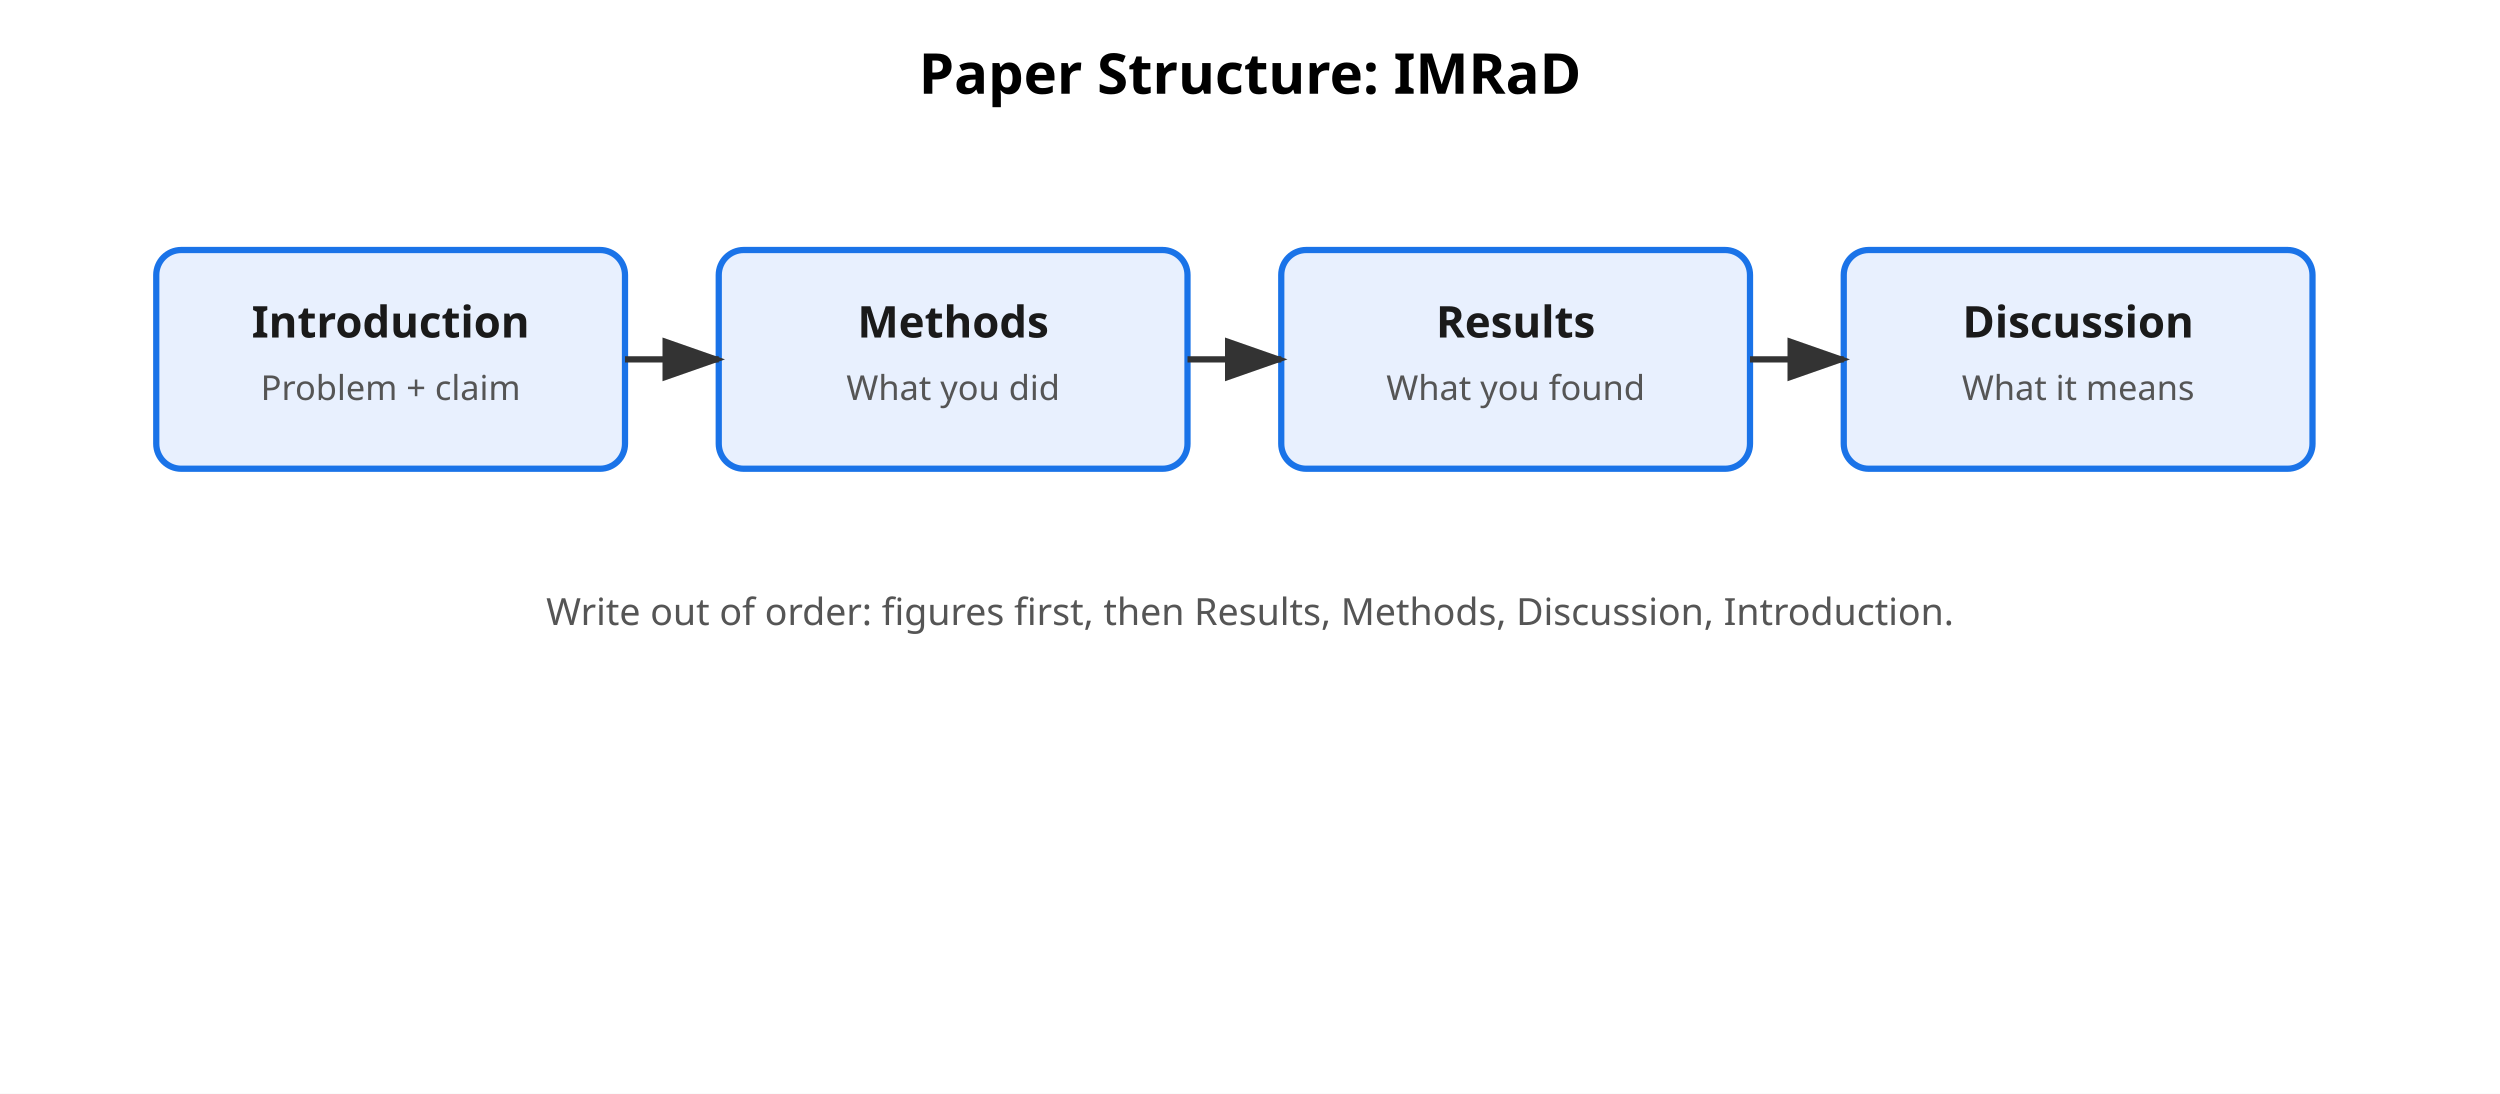
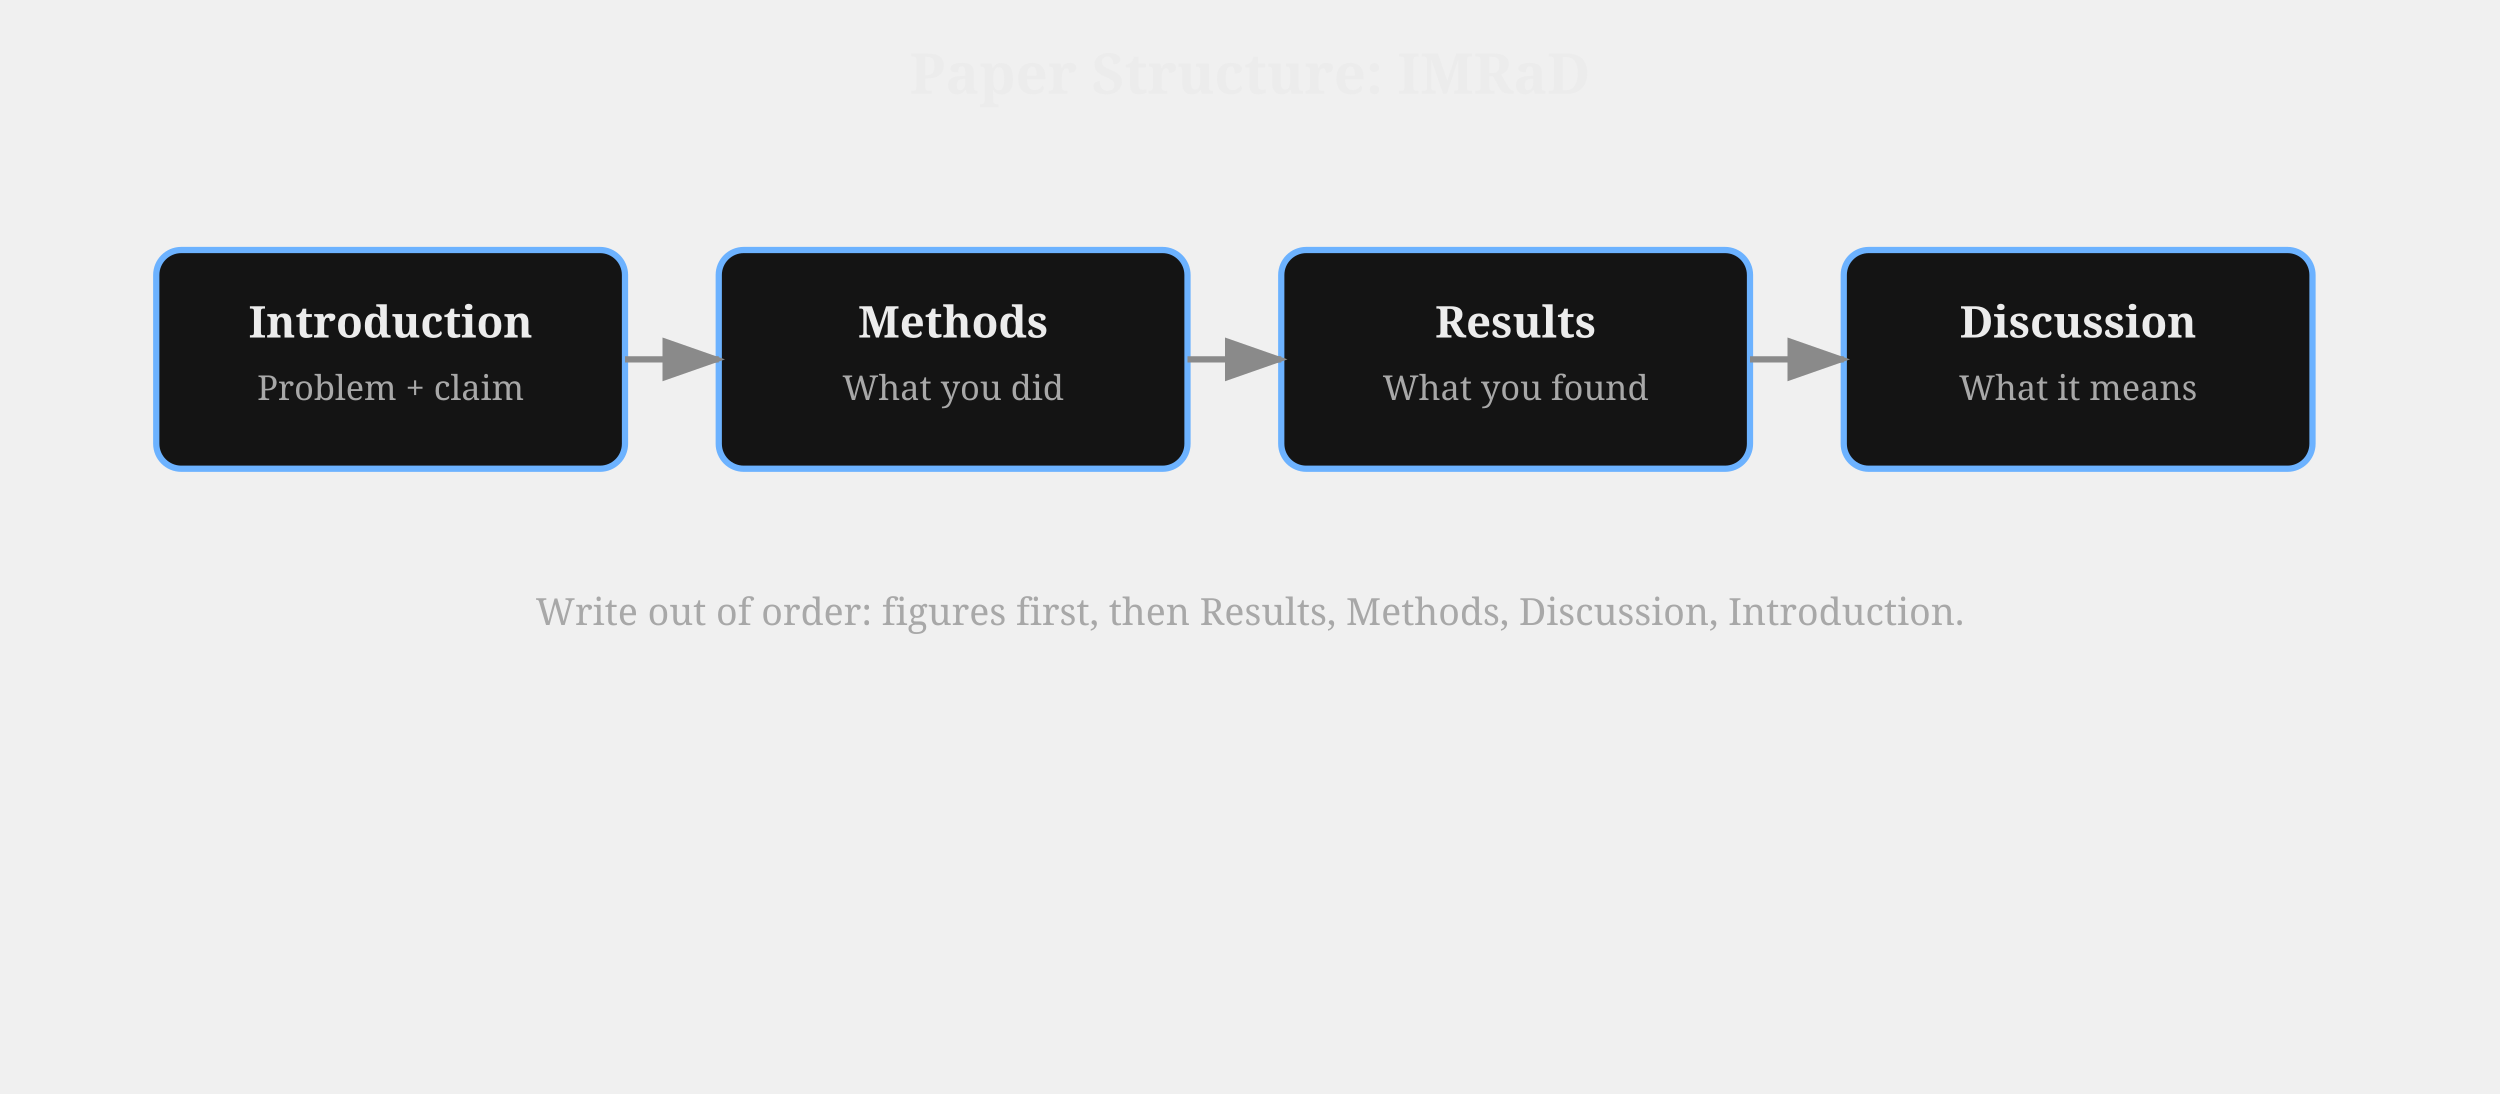
- <svg xmlns="http://www.w3.org/2000/svg" width="800" height="350" viewBox="0 0 800 350" font-family="sans-serif">
-   <rect width="800" height="350" fill="#ffffff" />
+ <svg xmlns="http://www.w3.org/2000/svg" width="800" height="350" viewBox="0 0 800 350" font-family="'Charis SIL',Georgia,serif">
  <defs>
    <marker id="arrowhead" markerWidth="10" markerHeight="7" refX="9" refY="3.5" orient="auto">
-       <polygon points="0 0, 10 3.5, 0 7" fill="#333" />
+       <polygon points="0 0, 10 3.5, 0 7" fill="#8a8a8a" />
    </marker>
  </defs>
-   <text x="400" y="30" text-anchor="middle" font-size="18" font-weight="bold">Paper Structure: IMRaD</text>
-   <rect x="50" y="80" width="150" height="70" rx="8" fill="#e8f0fe" stroke="#1a73e8" stroke-width="2" />
-   <text x="125.0" y="108" text-anchor="middle" font-size="14" font-weight="bold" fill="#1a1a1a">Introduction</text>
-   <text x="125.0" y="128" text-anchor="middle" font-size="11" fill="#555">Problem + claim</text>
-   <rect x="230" y="80" width="150" height="70" rx="8" fill="#e8f0fe" stroke="#1a73e8" stroke-width="2" />
-   <text x="305.0" y="108" text-anchor="middle" font-size="14" font-weight="bold" fill="#1a1a1a">Methods</text>
-   <text x="305.0" y="128" text-anchor="middle" font-size="11" fill="#555">What you did</text>
-   <rect x="410" y="80" width="150" height="70" rx="8" fill="#e8f0fe" stroke="#1a73e8" stroke-width="2" />
-   <text x="485.0" y="108" text-anchor="middle" font-size="14" font-weight="bold" fill="#1a1a1a">Results</text>
-   <text x="485.0" y="128" text-anchor="middle" font-size="11" fill="#555">What you found</text>
-   <rect x="590" y="80" width="150" height="70" rx="8" fill="#e8f0fe" stroke="#1a73e8" stroke-width="2" />
-   <text x="665.0" y="108" text-anchor="middle" font-size="14" font-weight="bold" fill="#1a1a1a">Discussion</text>
-   <text x="665.0" y="128" text-anchor="middle" font-size="11" fill="#555">What it means</text>
-   <line x1="200" y1="115" x2="230" y2="115" stroke="#333" stroke-width="2" marker-end="url(#arrowhead)" />
-   <line x1="380" y1="115" x2="410" y2="115" stroke="#333" stroke-width="2" marker-end="url(#arrowhead)" />
-   <line x1="560" y1="115" x2="590" y2="115" stroke="#333" stroke-width="2" marker-end="url(#arrowhead)" />
-   <text x="400" y="200" text-anchor="middle" font-size="12" fill="#555">Write out of order: figures first, then Results, Methods, Discussion, Introduction.</text>
+   <text x="400" y="30" text-anchor="middle" font-size="18" font-weight="bold" style="fill:#ececec">Paper Structure: IMRaD</text>
+   <rect x="50" y="80" width="150" height="70" rx="8" fill="#141414" stroke="#6cb2ff" stroke-width="2" />
+   <text x="125.0" y="108" text-anchor="middle" font-size="14" font-weight="bold" fill="#ececec">Introduction</text>
+   <text x="125.0" y="128" text-anchor="middle" font-size="11" fill="#a8a8a8">Problem + claim</text>
+   <rect x="230" y="80" width="150" height="70" rx="8" fill="#141414" stroke="#6cb2ff" stroke-width="2" />
+   <text x="305.0" y="108" text-anchor="middle" font-size="14" font-weight="bold" fill="#ececec">Methods</text>
+   <text x="305.0" y="128" text-anchor="middle" font-size="11" fill="#a8a8a8">What you did</text>
+   <rect x="410" y="80" width="150" height="70" rx="8" fill="#141414" stroke="#6cb2ff" stroke-width="2" />
+   <text x="485.0" y="108" text-anchor="middle" font-size="14" font-weight="bold" fill="#ececec">Results</text>
+   <text x="485.0" y="128" text-anchor="middle" font-size="11" fill="#a8a8a8">What you found</text>
+   <rect x="590" y="80" width="150" height="70" rx="8" fill="#141414" stroke="#6cb2ff" stroke-width="2" />
+   <text x="665.0" y="108" text-anchor="middle" font-size="14" font-weight="bold" fill="#ececec">Discussion</text>
+   <text x="665.0" y="128" text-anchor="middle" font-size="11" fill="#a8a8a8">What it means</text>
+   <line x1="200" y1="115" x2="230" y2="115" stroke="#8a8a8a" stroke-width="2" marker-end="url(#arrowhead)" />
+   <line x1="380" y1="115" x2="410" y2="115" stroke="#8a8a8a" stroke-width="2" marker-end="url(#arrowhead)" />
+   <line x1="560" y1="115" x2="590" y2="115" stroke="#8a8a8a" stroke-width="2" marker-end="url(#arrowhead)" />
+   <text x="400" y="200" text-anchor="middle" font-size="12" fill="#a8a8a8">Write out of order: figures first, then Results, Methods, Discussion, Introduction.</text>
</svg>
